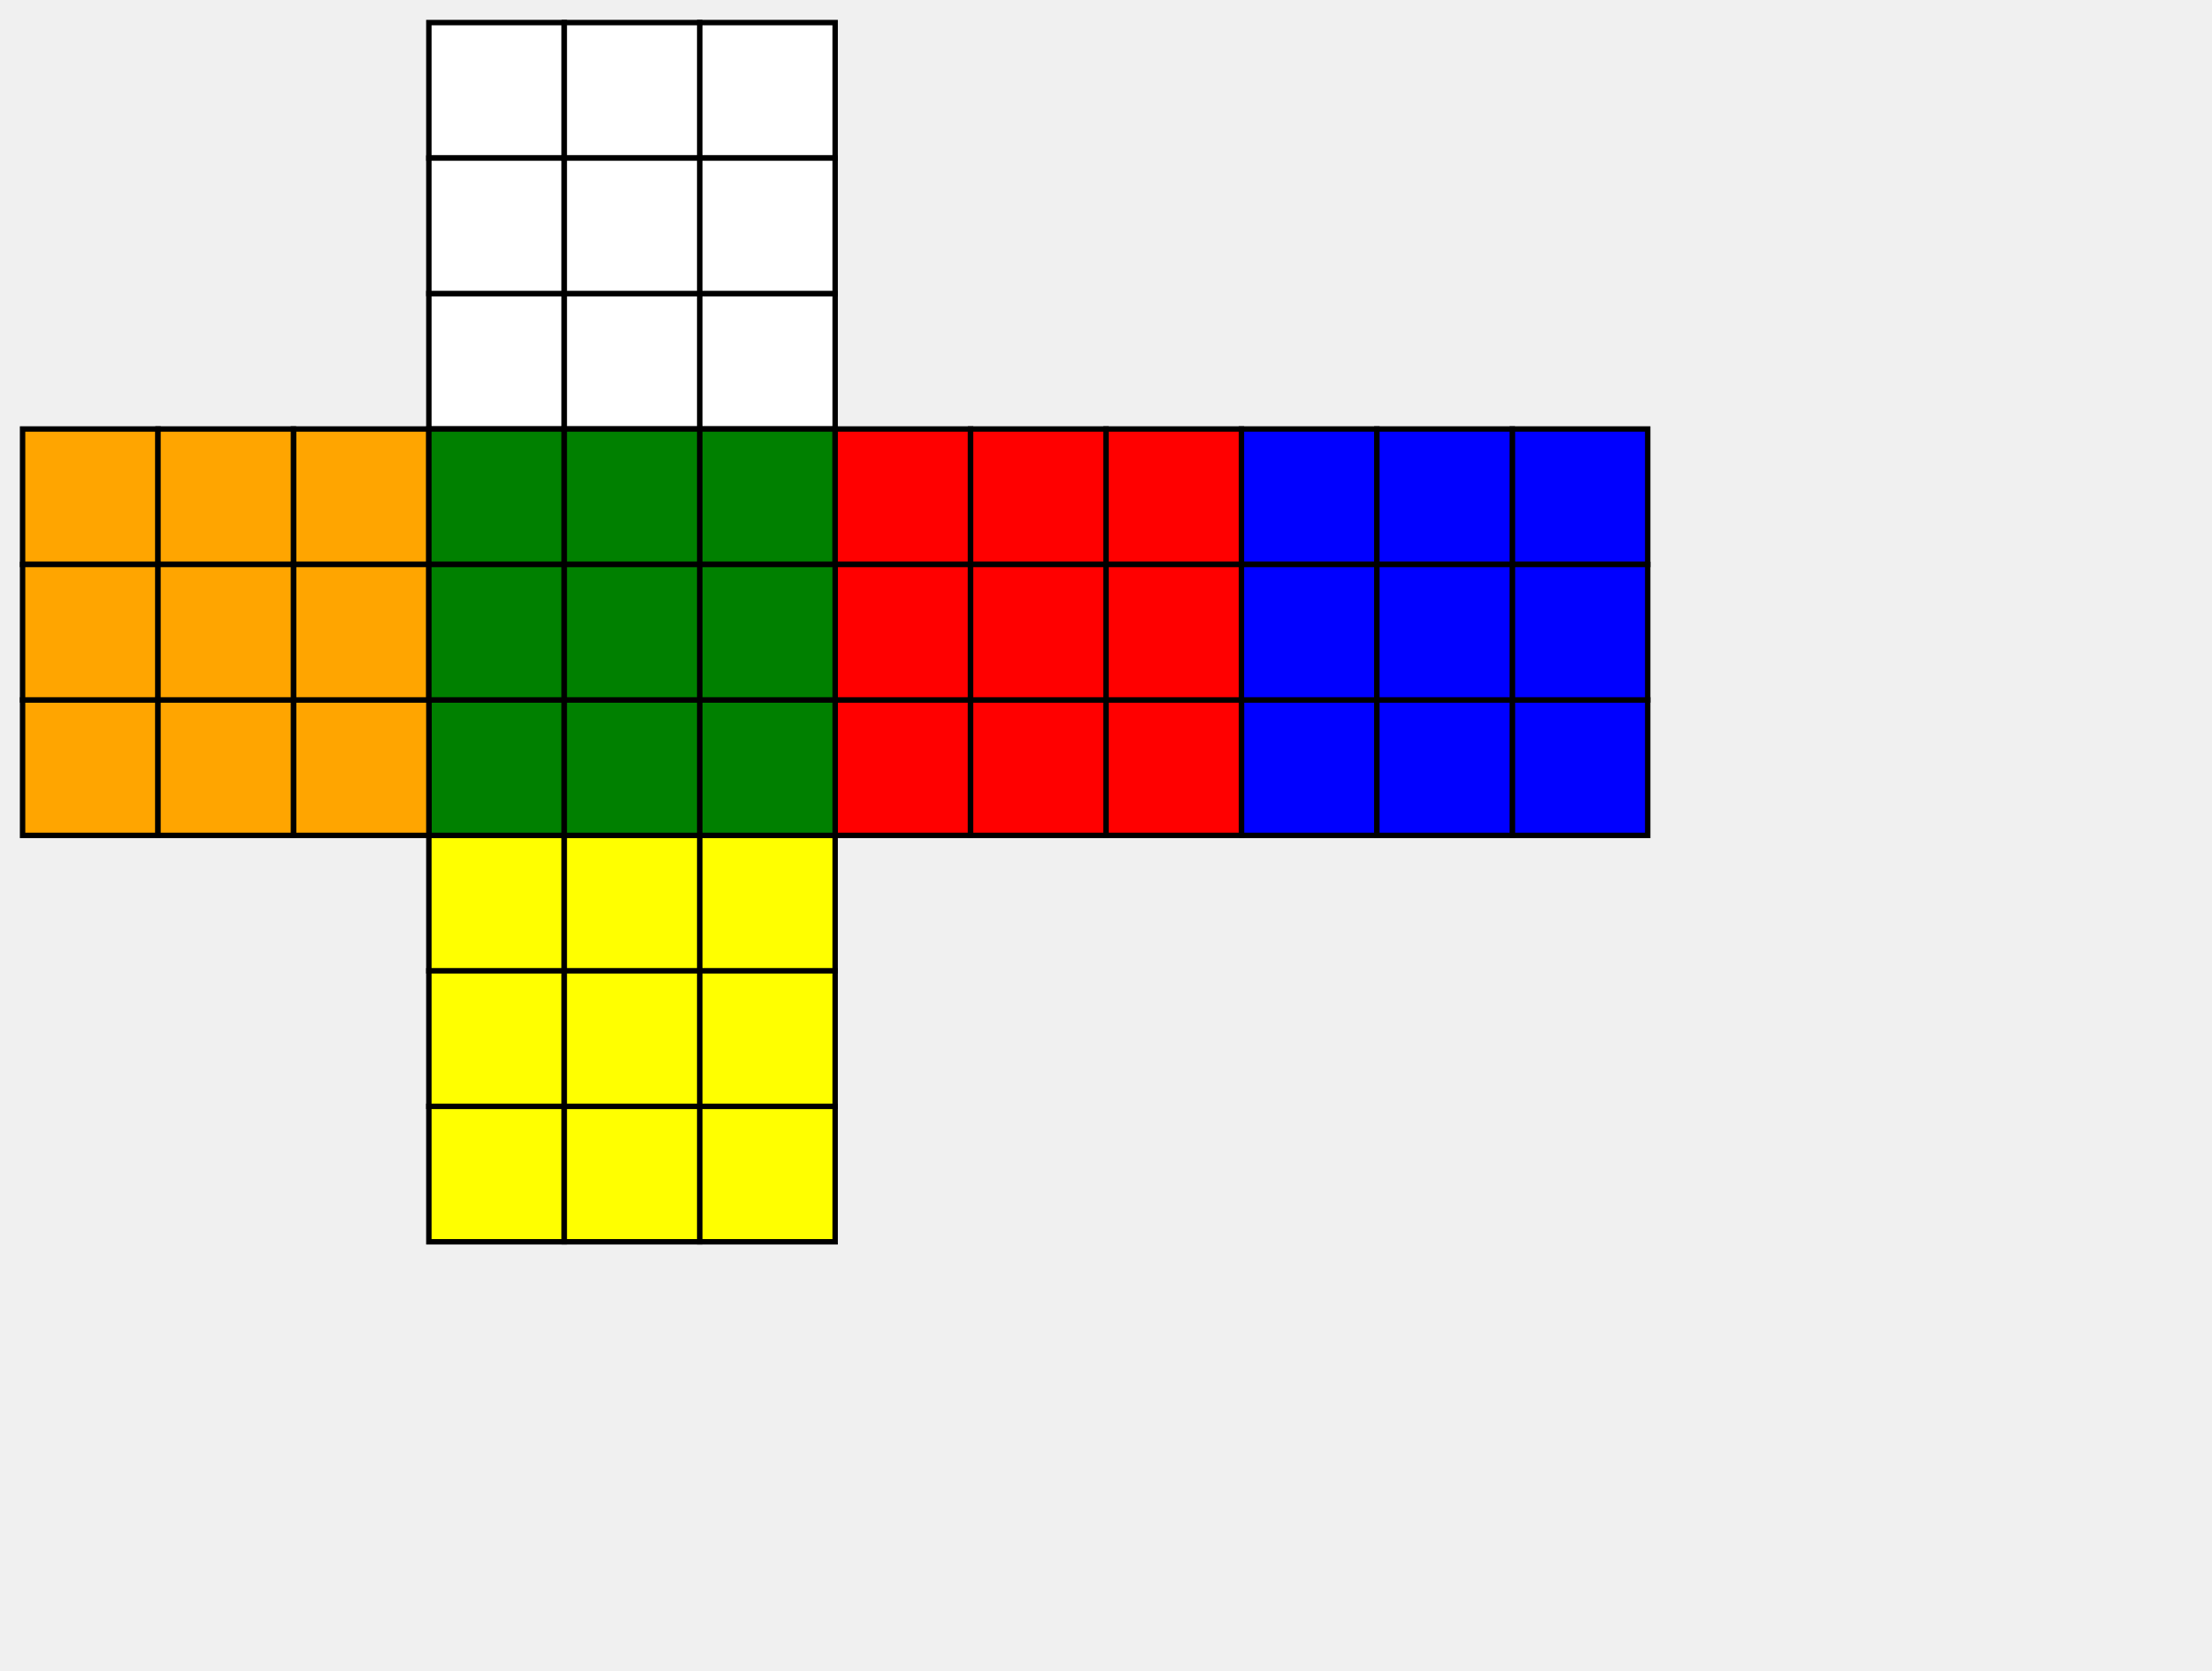
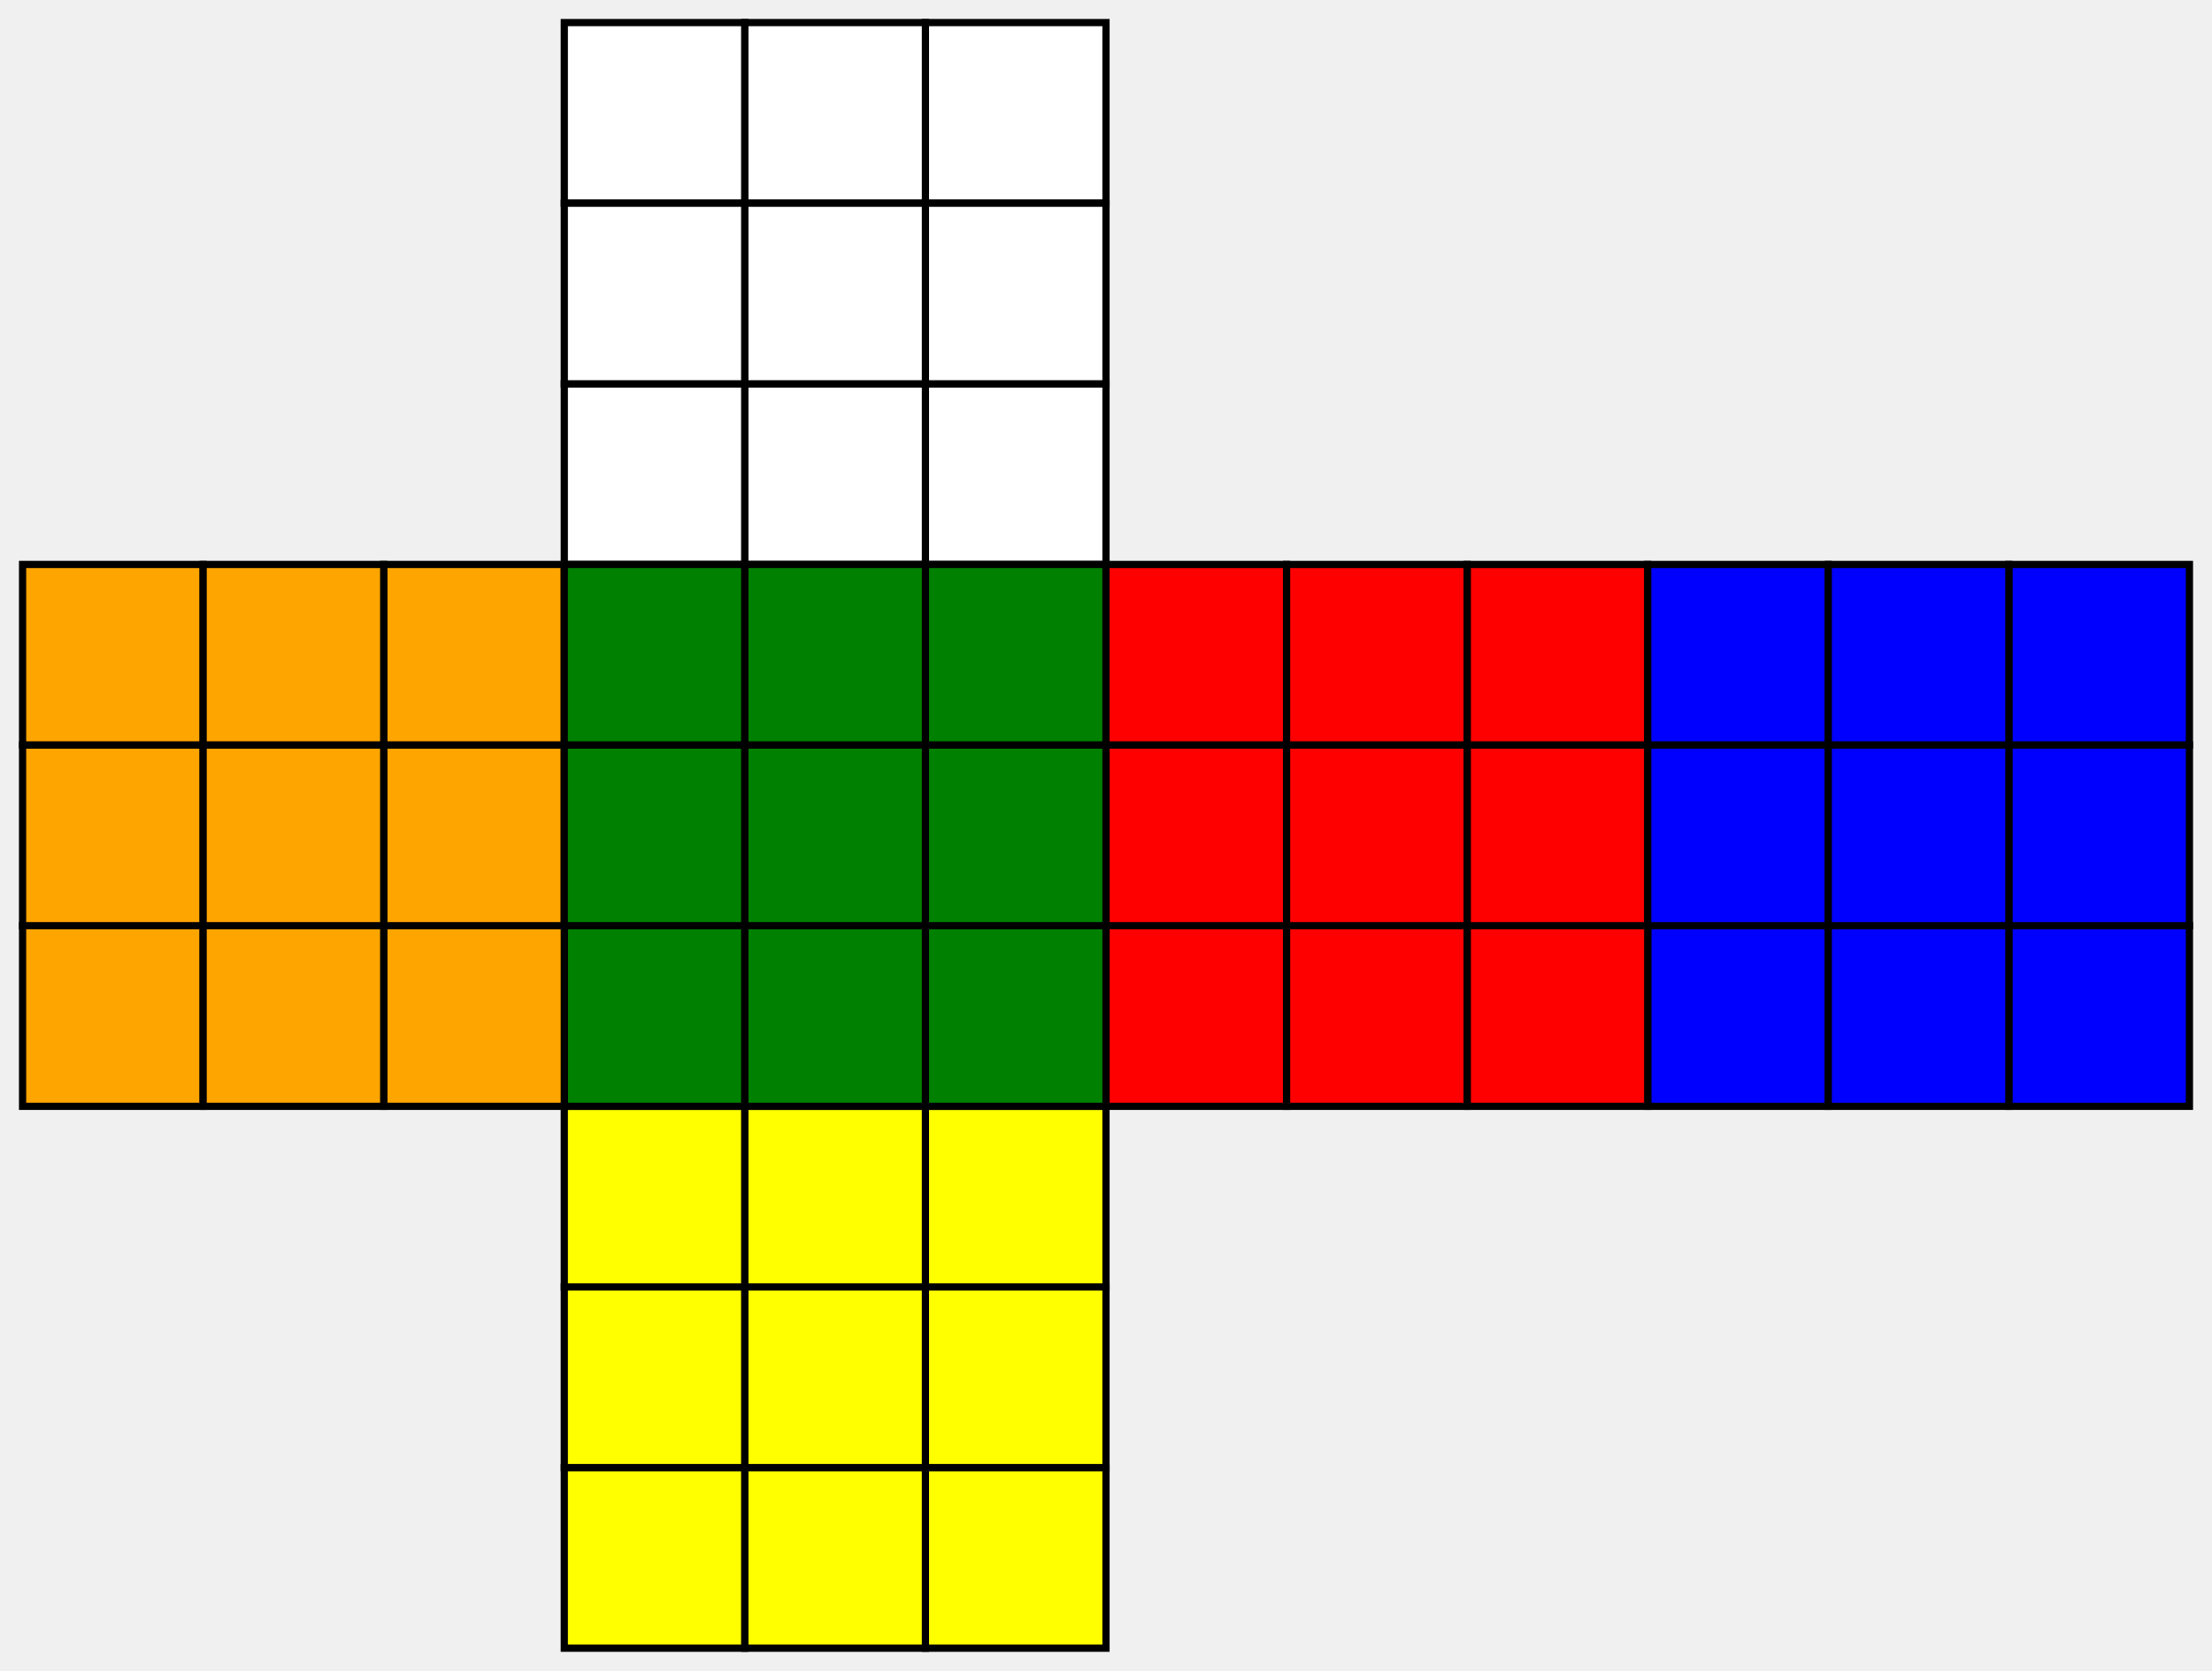
<svg xmlns="http://www.w3.org/2000/svg" xmlns:xlink="http://www.w3.org/1999/xlink" version="1.1" width="490" height="370">
  <defs>
  </defs>
  <defs>
    <g id="sticker">
      <rect x="0" y="0" width="1" height="1" stroke="black" stroke-width="0.04px" />
    </g>
  </defs>
-   <g id="puzzle" transform="translate(5, 5) scale(30)">
+   <g id="puzzle" transform="translate(5, 5) scale(40)">
    <use id="CORNERS-l0-o0" xlink:href="#sticker" transform="translate(5,  2)" style="fill: white" />
    <use id="CORNERS-l0-o1" xlink:href="#sticker" transform="translate(5,  3)" style="fill: green" />
    <use id="CORNERS-l0-o2" xlink:href="#sticker" transform="translate(6,  3)" style="fill: red" />
    <use id="CORNERS-l1-o0" xlink:href="#sticker" transform="translate(3,  2)" style="fill: white" />
    <use id="CORNERS-l1-o1" xlink:href="#sticker" transform="translate(2,  3)" style="fill: orange" />
    <use id="CORNERS-l1-o2" xlink:href="#sticker" transform="translate(3,  3)" style="fill: green" />
    <use id="CORNERS-l2-o0" xlink:href="#sticker" transform="translate(3,  0)" style="fill: white" />
    <use id="CORNERS-l2-o1" xlink:href="#sticker" transform="translate(11, 3)" style="fill: blue" />
    <use id="CORNERS-l2-o2" xlink:href="#sticker" transform="translate(0,  3)" style="fill: orange" />
    <use id="CORNERS-l3-o0" xlink:href="#sticker" transform="translate(5,  0)" style="fill: white" />
    <use id="CORNERS-l3-o1" xlink:href="#sticker" transform="translate(8,  3)" style="fill: red" />
    <use id="CORNERS-l3-o2" xlink:href="#sticker" transform="translate(9,  3)" style="fill: blue" />
    <use id="CORNERS-l4-o0" xlink:href="#sticker" transform="translate(5,  6)" style="fill: yellow" />
    <use id="CORNERS-l4-o1" xlink:href="#sticker" transform="translate(6,  5)" style="fill: red" />
    <use id="CORNERS-l4-o2" xlink:href="#sticker" transform="translate(5,  5)" style="fill: green" />
    <use id="CORNERS-l5-o0" xlink:href="#sticker" transform="translate(3,  6)" style="fill: yellow" />
    <use id="CORNERS-l5-o1" xlink:href="#sticker" transform="translate(3,  5)" style="fill: green" />
    <use id="CORNERS-l5-o2" xlink:href="#sticker" transform="translate(2,  5)" style="fill: orange" />
    <use id="CORNERS-l6-o0" xlink:href="#sticker" transform="translate(3,  8)" style="fill: yellow" />
    <use id="CORNERS-l6-o1" xlink:href="#sticker" transform="translate(0,  5)" style="fill: orange" />
    <use id="CORNERS-l6-o2" xlink:href="#sticker" transform="translate(11, 5)" style="fill: blue" />
    <use id="CORNERS-l7-o0" xlink:href="#sticker" transform="translate(5,  8)" style="fill: yellow" />
    <use id="CORNERS-l7-o1" xlink:href="#sticker" transform="translate(9,  5)" style="fill: blue" />
    <use id="CORNERS-l7-o2" xlink:href="#sticker" transform="translate(8,  5)" style="fill: red" />
    <use id="EDGES-l0-o0" xlink:href="#sticker" transform="translate(4,  2)" style="fill: white" />
    <use id="EDGES-l0-o1" xlink:href="#sticker" transform="translate(4,  3)" style="fill: green" />
    <use id="EDGES-l1-o0" xlink:href="#sticker" transform="translate(3,  1)" style="fill: white" />
    <use id="EDGES-l1-o1" xlink:href="#sticker" transform="translate(1,  3)" style="fill: orange" />
    <use id="EDGES-l2-o0" xlink:href="#sticker" transform="translate(4,  0)" style="fill: white" />
    <use id="EDGES-l2-o1" xlink:href="#sticker" transform="translate(10, 3)" style="fill: blue" />
    <use id="EDGES-l3-o0" xlink:href="#sticker" transform="translate(5,  1)" style="fill: white" />
    <use id="EDGES-l3-o1" xlink:href="#sticker" transform="translate(7,  3)" style="fill: red" />
    <use id="EDGES-l4-o0" xlink:href="#sticker" transform="translate(6,  4)" style="fill: red" />
    <use id="EDGES-l4-o1" xlink:href="#sticker" transform="translate(5,  4)" style="fill: green" />
    <use id="EDGES-l5-o0" xlink:href="#sticker" transform="translate(2,  4)" style="fill: orange" />
    <use id="EDGES-l5-o1" xlink:href="#sticker" transform="translate(3,  4)" style="fill: green" />
    <use id="EDGES-l6-o0" xlink:href="#sticker" transform="translate(0,  4)" style="fill: orange" />
    <use id="EDGES-l6-o1" xlink:href="#sticker" transform="translate(11, 4)" style="fill: blue" />
    <use id="EDGES-l7-o0" xlink:href="#sticker" transform="translate(8,  4)" style="fill: red" />
    <use id="EDGES-l7-o1" xlink:href="#sticker" transform="translate(9,  4)" style="fill: blue" />
    <use id="EDGES-l8-o0" xlink:href="#sticker" transform="translate(4,  6)" style="fill: yellow" />
    <use id="EDGES-l8-o1" xlink:href="#sticker" transform="translate(4,  5)" style="fill: green" />
    <use id="EDGES-l9-o0" xlink:href="#sticker" transform="translate(3,  7)" style="fill: yellow" />
    <use id="EDGES-l9-o1" xlink:href="#sticker" transform="translate(1,  5)" style="fill: orange" />
    <use id="EDGES-l10-o0" xlink:href="#sticker" transform="translate(4,  8)" style="fill: yellow" />
    <use id="EDGES-l10-o1" xlink:href="#sticker" transform="translate(10, 5)" style="fill: blue" />
    <use id="EDGES-l11-o0" xlink:href="#sticker" transform="translate(5,  7)" style="fill: yellow" />
    <use id="EDGES-l11-o1" xlink:href="#sticker" transform="translate(7,  5)" style="fill: red" />
    <use id="CENTERS-l0-o0" xlink:href="#sticker" transform="translate(4,  1)" style="fill: white" />
    <use id="CENTERS-l1-o0" xlink:href="#sticker" transform="translate(1,  4)" style="fill: orange" />
    <use id="CENTERS-l2-o0" xlink:href="#sticker" transform="translate(4,  4)" style="fill: green" />
    <use id="CENTERS-l3-o0" xlink:href="#sticker" transform="translate(7,  4)" style="fill: red" />
    <use id="CENTERS-l4-o0" xlink:href="#sticker" transform="translate(10, 4)" style="fill: blue" />
    <use id="CENTERS-l5-o0" xlink:href="#sticker" transform="translate(4,  7)" style="fill: yellow" />
  </g>
</svg>
